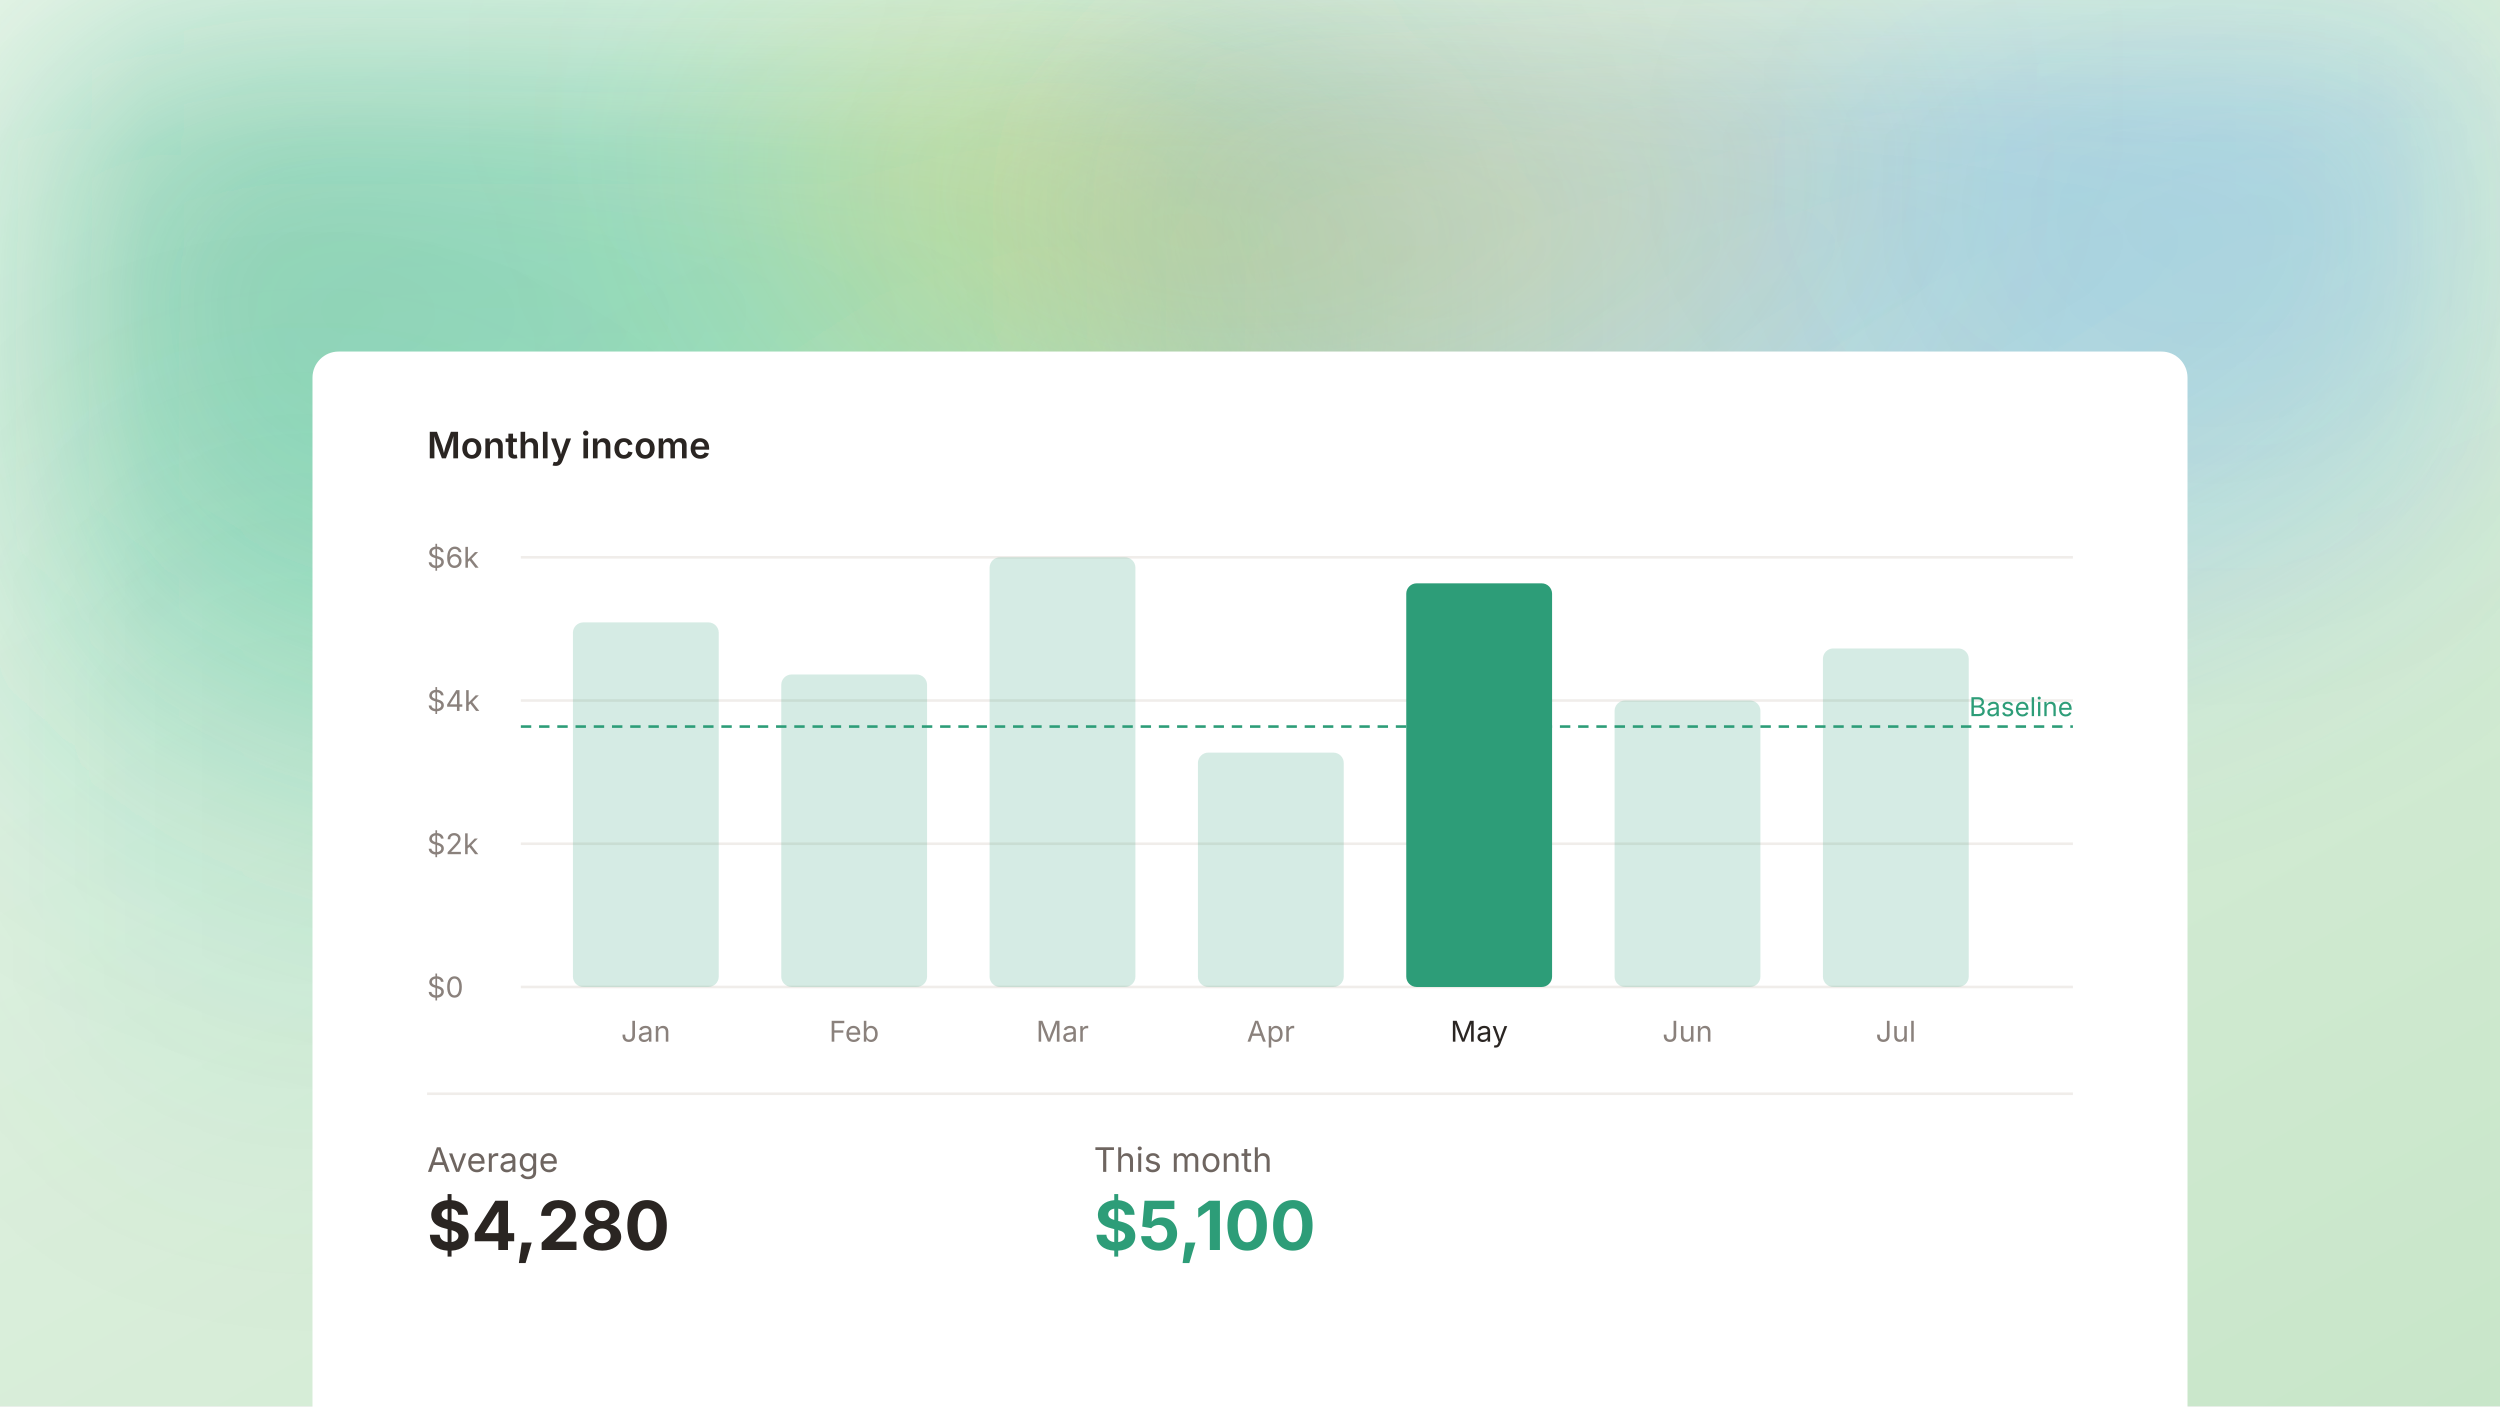
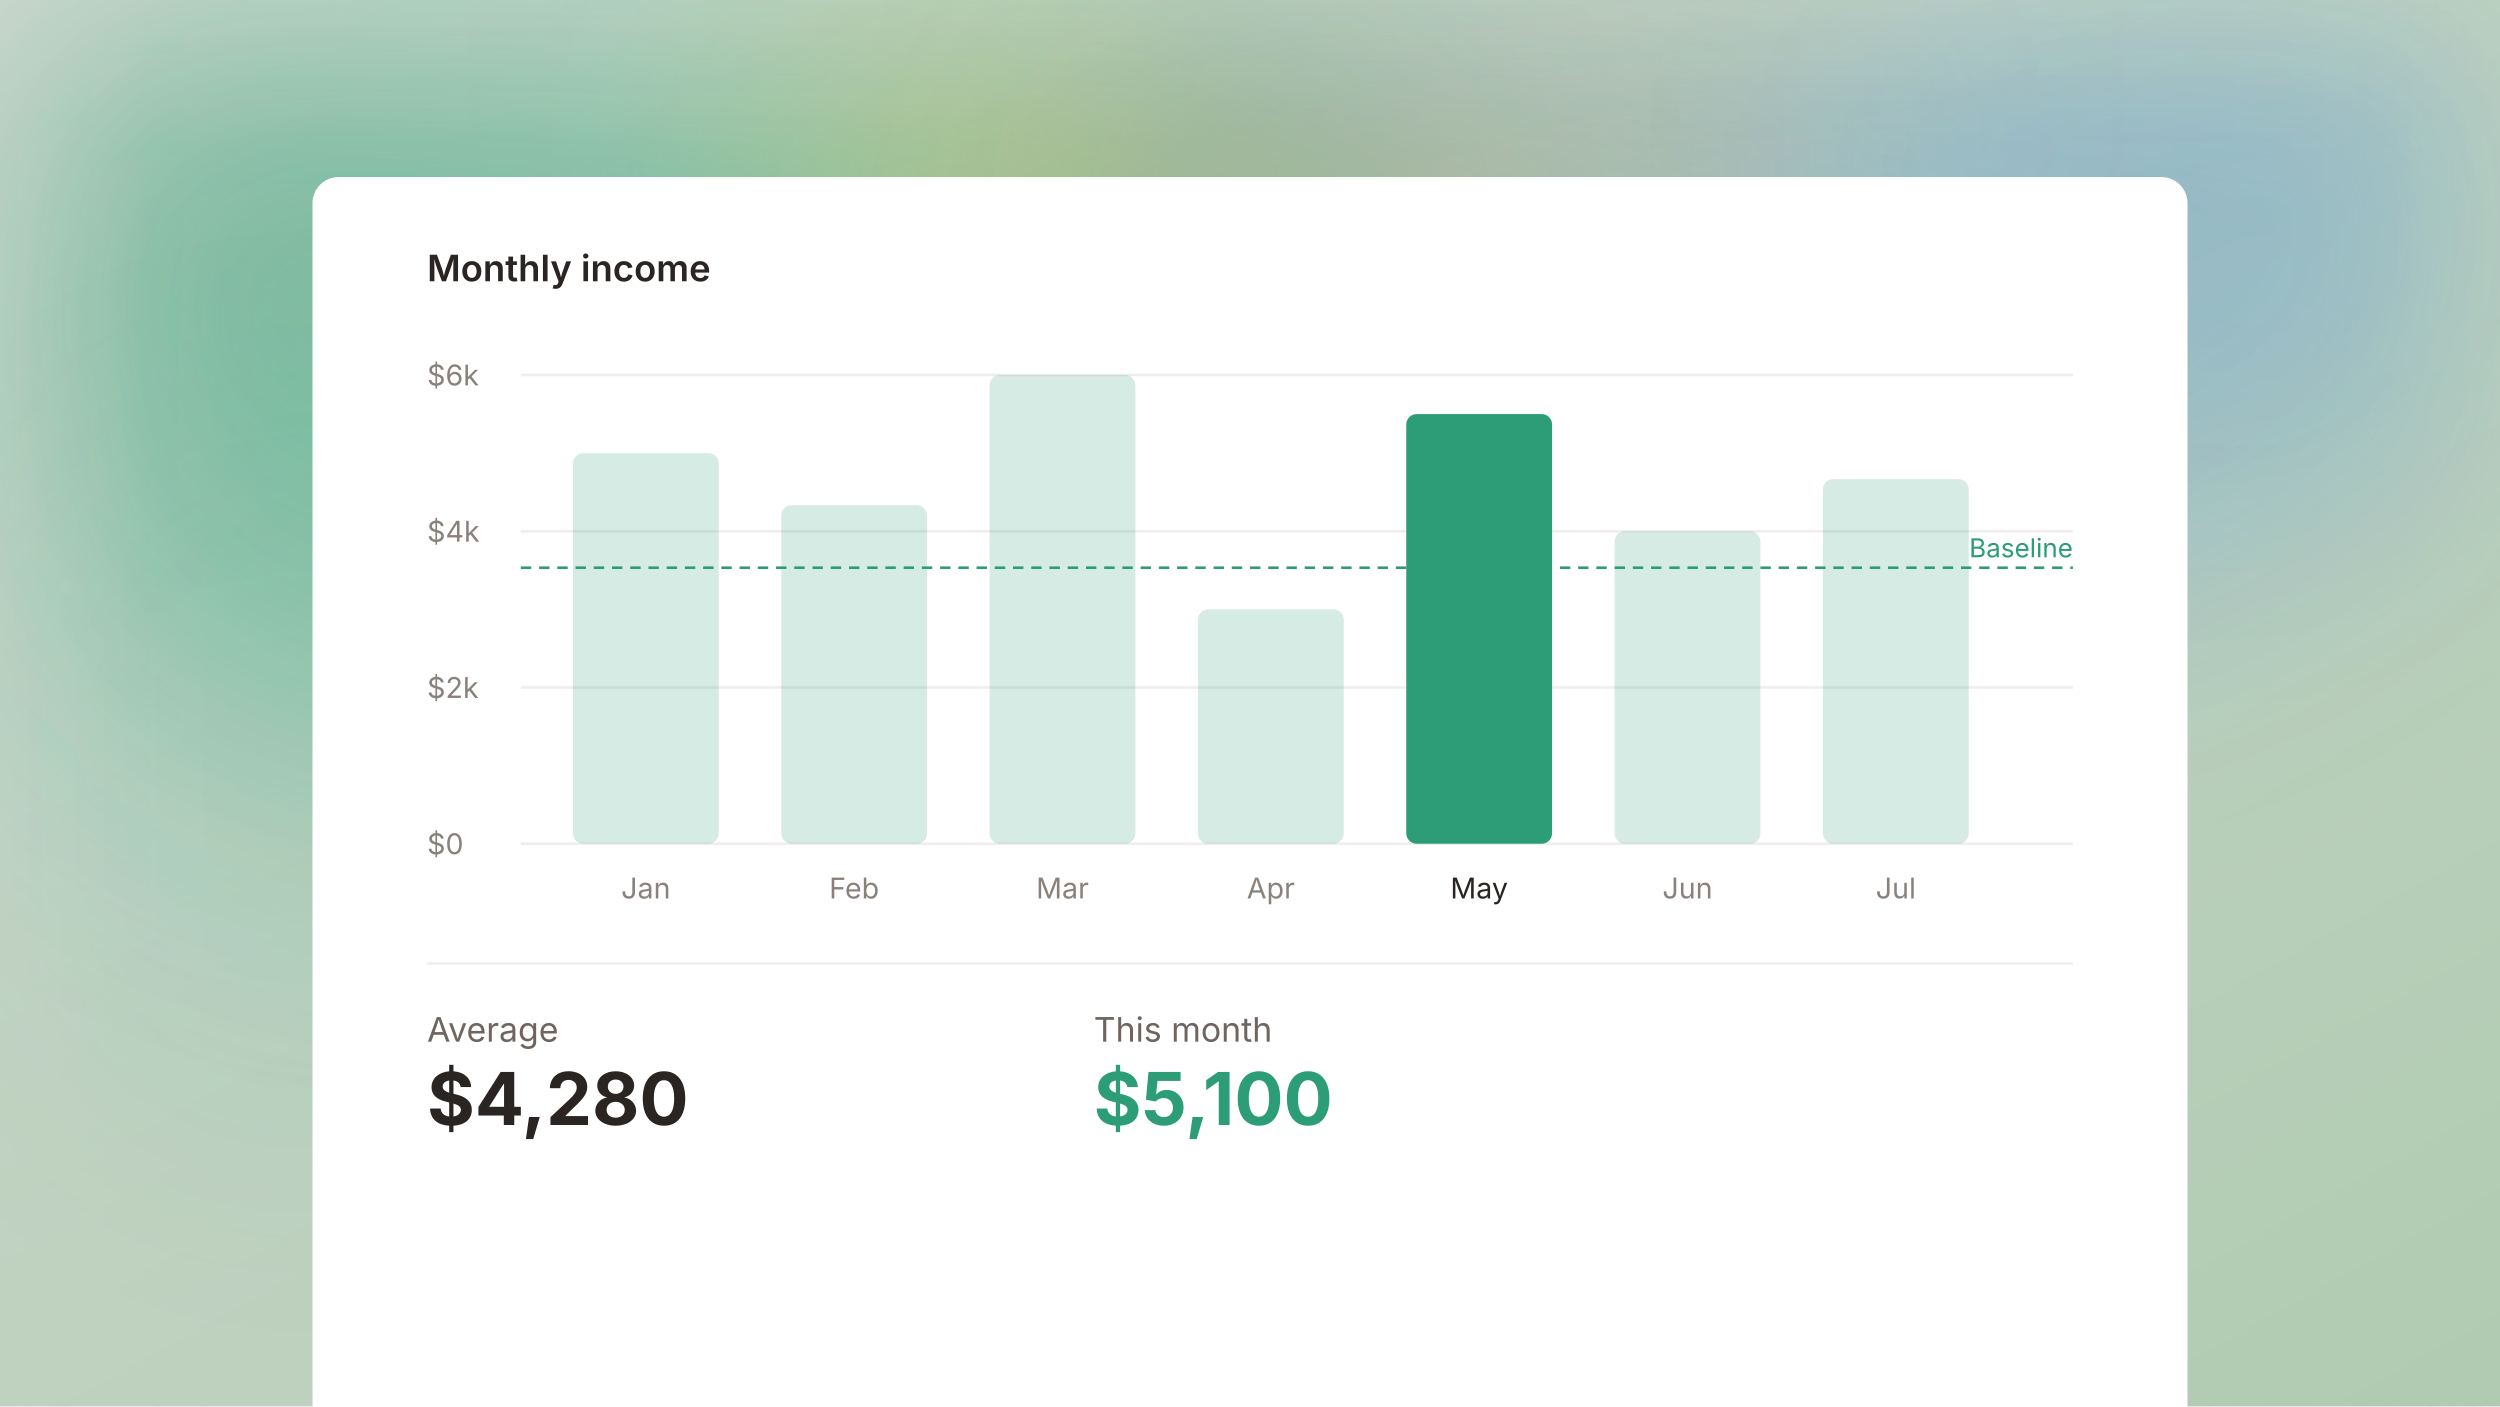
<svg xmlns="http://www.w3.org/2000/svg" width="960" height="540" viewBox="0 0 960 540">
  <defs>
    <linearGradient id="bg" x1="0%" y1="0%" x2="100%" y2="100%">
      <stop offset="0%" stop-color="#E8F5E9" />
      <stop offset="100%" stop-color="#C8E6C9" />
    </linearGradient>
    <linearGradient id="blob1" x1="0%" y1="0%" x2="100%" y2="100%">
      <stop offset="0%" stop-color="#2D9D78" stop-opacity="0.6" />
      <stop offset="100%" stop-color="#43D9A2" stop-opacity="0.3" />
    </linearGradient>
    <linearGradient id="blob2" x1="0%" y1="0%" x2="100%" y2="100%">
      <stop offset="0%" stop-color="#196EDD" stop-opacity="0.4" />
      <stop offset="100%" stop-color="#81C4FF" stop-opacity="0.2" />
    </linearGradient>
    <linearGradient id="blob3" x1="0%" y1="100%" x2="100%" y2="0%">
      <stop offset="0%" stop-color="#FFD54F" stop-opacity="0.5" />
      <stop offset="100%" stop-color="#FFE082" stop-opacity="0.2" />
    </linearGradient>
    <filter id="blur1" x="-50%" y="-50%" width="200%" height="200%">
      <feGaussianBlur stdDeviation="60" />
    </filter>
    <filter id="blur2" x="-50%" y="-50%" width="200%" height="200%">
      <feGaussianBlur stdDeviation="45" />
    </filter>
    <filter id="blur3" x="-50%" y="-50%" width="200%" height="200%">
      <feGaussianBlur stdDeviation="55" />
    </filter>
+     <filter id="grain">
+       <feTurbulence type="fractalNoise" baseFrequency="0.65" numOctaves="3" stitchTiles="stitch" />
+       <feColorMatrix type="saturate" values="0" />
+       <feBlend in="SourceGraphic" mode="multiply" />
+     </filter>
  </defs>
  <rect width="960" height="540" fill="url(#bg)" />
  <ellipse cx="250" cy="120" rx="280" ry="180" fill="url(#blob1)" filter="url(#blur1)" />
  <ellipse cx="700" cy="80" rx="280" ry="180" fill="url(#blob2)" filter="url(#blur2)" />
  <ellipse cx="500" cy="30" rx="200" ry="140" fill="url(#blob3)" filter="url(#blur3)" />
  <circle cx="120" cy="300" r="140" fill="#2D9D78" fill-opacity="0.06" filter="url(#blur2)" />
  <circle cx="850" cy="60" r="120" fill="#196EDD" fill-opacity="0.08" filter="url(#blur3)" />
-   <rect x="120" y="135" width="720" height="420" rx="10" fill="white" />
-   <text x="164" y="176" font-family="system-ui, -apple-system, sans-serif" font-size="14" font-weight="600" fill="#2A2522">Monthly income</text>
-   <text x="164" y="218" font-family="system-ui, -apple-system, sans-serif" font-size="11" fill="#8A817C">$6k</text>
-   <text x="164" y="273" font-family="system-ui, -apple-system, sans-serif" font-size="11" fill="#8A817C">$4k</text>
-   <text x="164" y="328" font-family="system-ui, -apple-system, sans-serif" font-size="11" fill="#8A817C">$2k</text>
-   <text x="164" y="383" font-family="system-ui, -apple-system, sans-serif" font-size="11" fill="#8A817C">$0</text>
-   <line x1="200" y1="214" x2="796" y2="214" stroke="#F0EDEA" stroke-width="1" />
-   <line x1="200" y1="269" x2="796" y2="269" stroke="#F0EDEA" stroke-width="1" />
+   <rect width="960" height="540" filter="url(#grain)" opacity="0.12" />
+   <rect x="120" y="68" width="720" height="490" rx="10" fill="white" />
+   <text x="164" y="108" font-family="system-ui, -apple-system, sans-serif" font-size="14" font-weight="600" fill="#2A2522">Monthly income</text>
+   <text x="164" y="148" font-family="system-ui, -apple-system, sans-serif" font-size="11" fill="#8A817C">$6k</text>
+   <text x="164" y="208" font-family="system-ui, -apple-system, sans-serif" font-size="11" fill="#8A817C">$4k</text>
+   <text x="164" y="268" font-family="system-ui, -apple-system, sans-serif" font-size="11" fill="#8A817C">$2k</text>
+   <text x="164" y="328" font-family="system-ui, -apple-system, sans-serif" font-size="11" fill="#8A817C">$0</text>
+   <line x1="200" y1="144" x2="796" y2="144" stroke="#F0EDEA" stroke-width="1" />
+   <line x1="200" y1="204" x2="796" y2="204" stroke="#F0EDEA" stroke-width="1" />
+   <line x1="200" y1="264" x2="796" y2="264" stroke="#F0EDEA" stroke-width="1" />
  <line x1="200" y1="324" x2="796" y2="324" stroke="#F0EDEA" stroke-width="1" />
-   <line x1="200" y1="379" x2="796" y2="379" stroke="#F0EDEA" stroke-width="1" />
-   <rect x="220" y="239" width="56" height="140" rx="4" fill="#2D9D78" fill-opacity="0.2" />
-   <rect x="300" y="259" width="56" height="120" rx="4" fill="#2D9D78" fill-opacity="0.2" />
-   <rect x="380" y="214" width="56" height="165" rx="4" fill="#2D9D78" fill-opacity="0.2" />
-   <rect x="460" y="289" width="56" height="90" rx="4" fill="#2D9D78" fill-opacity="0.2" />
-   <rect x="540" y="224" width="56" height="155" rx="4" fill="#2D9D78" />
-   <rect x="620" y="269" width="56" height="110" rx="4" fill="#2D9D78" fill-opacity="0.2" />
-   <rect x="700" y="249" width="56" height="130" rx="4" fill="#2D9D78" fill-opacity="0.2" />
-   <text x="248" y="400" font-family="system-ui, -apple-system, sans-serif" font-size="11" fill="#8A817C" text-anchor="middle">Jan</text>
-   <text x="328" y="400" font-family="system-ui, -apple-system, sans-serif" font-size="11" fill="#8A817C" text-anchor="middle">Feb</text>
-   <text x="408" y="400" font-family="system-ui, -apple-system, sans-serif" font-size="11" fill="#8A817C" text-anchor="middle">Mar</text>
-   <text x="488" y="400" font-family="system-ui, -apple-system, sans-serif" font-size="11" fill="#8A817C" text-anchor="middle">Apr</text>
-   <text x="568" y="400" font-family="system-ui, -apple-system, sans-serif" font-size="11" fill="#2A2522" text-anchor="middle">May</text>
-   <text x="648" y="400" font-family="system-ui, -apple-system, sans-serif" font-size="11" fill="#8A817C" text-anchor="middle">Jun</text>
-   <text x="728" y="400" font-family="system-ui, -apple-system, sans-serif" font-size="11" fill="#8A817C" text-anchor="middle">Jul</text>
-   <line x1="200" y1="279" x2="796" y2="279" stroke="#2D9D78" stroke-width="1" stroke-dasharray="4 3" />
-   <text x="796" y="275" font-family="system-ui, -apple-system, sans-serif" font-size="10" fill="#2D9D78" text-anchor="end">Baseline</text>
-   <line x1="164" y1="420" x2="796" y2="420" stroke="#F0EDEA" stroke-width="1" />
-   <text x="164" y="450" font-family="system-ui, -apple-system, sans-serif" font-size="13" fill="#6E6560">Average</text>
-   <text x="164" y="480" font-family="system-ui, -apple-system, sans-serif" font-size="26" font-weight="700" fill="#2A2522">$4,280</text>
-   <text x="420" y="450" font-family="system-ui, -apple-system, sans-serif" font-size="13" fill="#6E6560">This month</text>
-   <text x="420" y="480" font-family="system-ui, -apple-system, sans-serif" font-size="26" font-weight="700" fill="#2D9D78">$5,100</text>
+   <rect x="220" y="174" width="56" height="150" rx="4" fill="#2D9D78" fill-opacity="0.2" />
+   <rect x="300" y="194" width="56" height="130" rx="4" fill="#2D9D78" fill-opacity="0.2" />
+   <rect x="380" y="144" width="56" height="180" rx="4" fill="#2D9D78" fill-opacity="0.2" />
+   <rect x="460" y="234" width="56" height="90" rx="4" fill="#2D9D78" fill-opacity="0.2" />
+   <rect x="540" y="159" width="56" height="165" rx="4" fill="#2D9D78" />
+   <rect x="620" y="204" width="56" height="120" rx="4" fill="#2D9D78" fill-opacity="0.2" />
+   <rect x="700" y="184" width="56" height="140" rx="4" fill="#2D9D78" fill-opacity="0.2" />
+   <text x="248" y="345" font-family="system-ui, -apple-system, sans-serif" font-size="11" fill="#8A817C" text-anchor="middle">Jan</text>
+   <text x="328" y="345" font-family="system-ui, -apple-system, sans-serif" font-size="11" fill="#8A817C" text-anchor="middle">Feb</text>
+   <text x="408" y="345" font-family="system-ui, -apple-system, sans-serif" font-size="11" fill="#8A817C" text-anchor="middle">Mar</text>
+   <text x="488" y="345" font-family="system-ui, -apple-system, sans-serif" font-size="11" fill="#8A817C" text-anchor="middle">Apr</text>
+   <text x="568" y="345" font-family="system-ui, -apple-system, sans-serif" font-size="11" fill="#2A2522" text-anchor="middle">May</text>
+   <text x="648" y="345" font-family="system-ui, -apple-system, sans-serif" font-size="11" fill="#8A817C" text-anchor="middle">Jun</text>
+   <text x="728" y="345" font-family="system-ui, -apple-system, sans-serif" font-size="11" fill="#8A817C" text-anchor="middle">Jul</text>
+   <line x1="200" y1="218" x2="796" y2="218" stroke="#2D9D78" stroke-width="1" stroke-dasharray="4 3" />
+   <text x="796" y="214" font-family="system-ui, -apple-system, sans-serif" font-size="10" fill="#2D9D78" text-anchor="end">Baseline</text>
+   <line x1="164" y1="370" x2="796" y2="370" stroke="#F0EDEA" stroke-width="1" />
+   <text x="164" y="400" font-family="system-ui, -apple-system, sans-serif" font-size="13" fill="#6E6560">Average</text>
+   <text x="164" y="432" font-family="system-ui, -apple-system, sans-serif" font-size="28" font-weight="700" fill="#2A2522">$4,280</text>
+   <text x="420" y="400" font-family="system-ui, -apple-system, sans-serif" font-size="13" fill="#6E6560">This month</text>
+   <text x="420" y="432" font-family="system-ui, -apple-system, sans-serif" font-size="28" font-weight="700" fill="#2D9D78">$5,100</text>
</svg>
